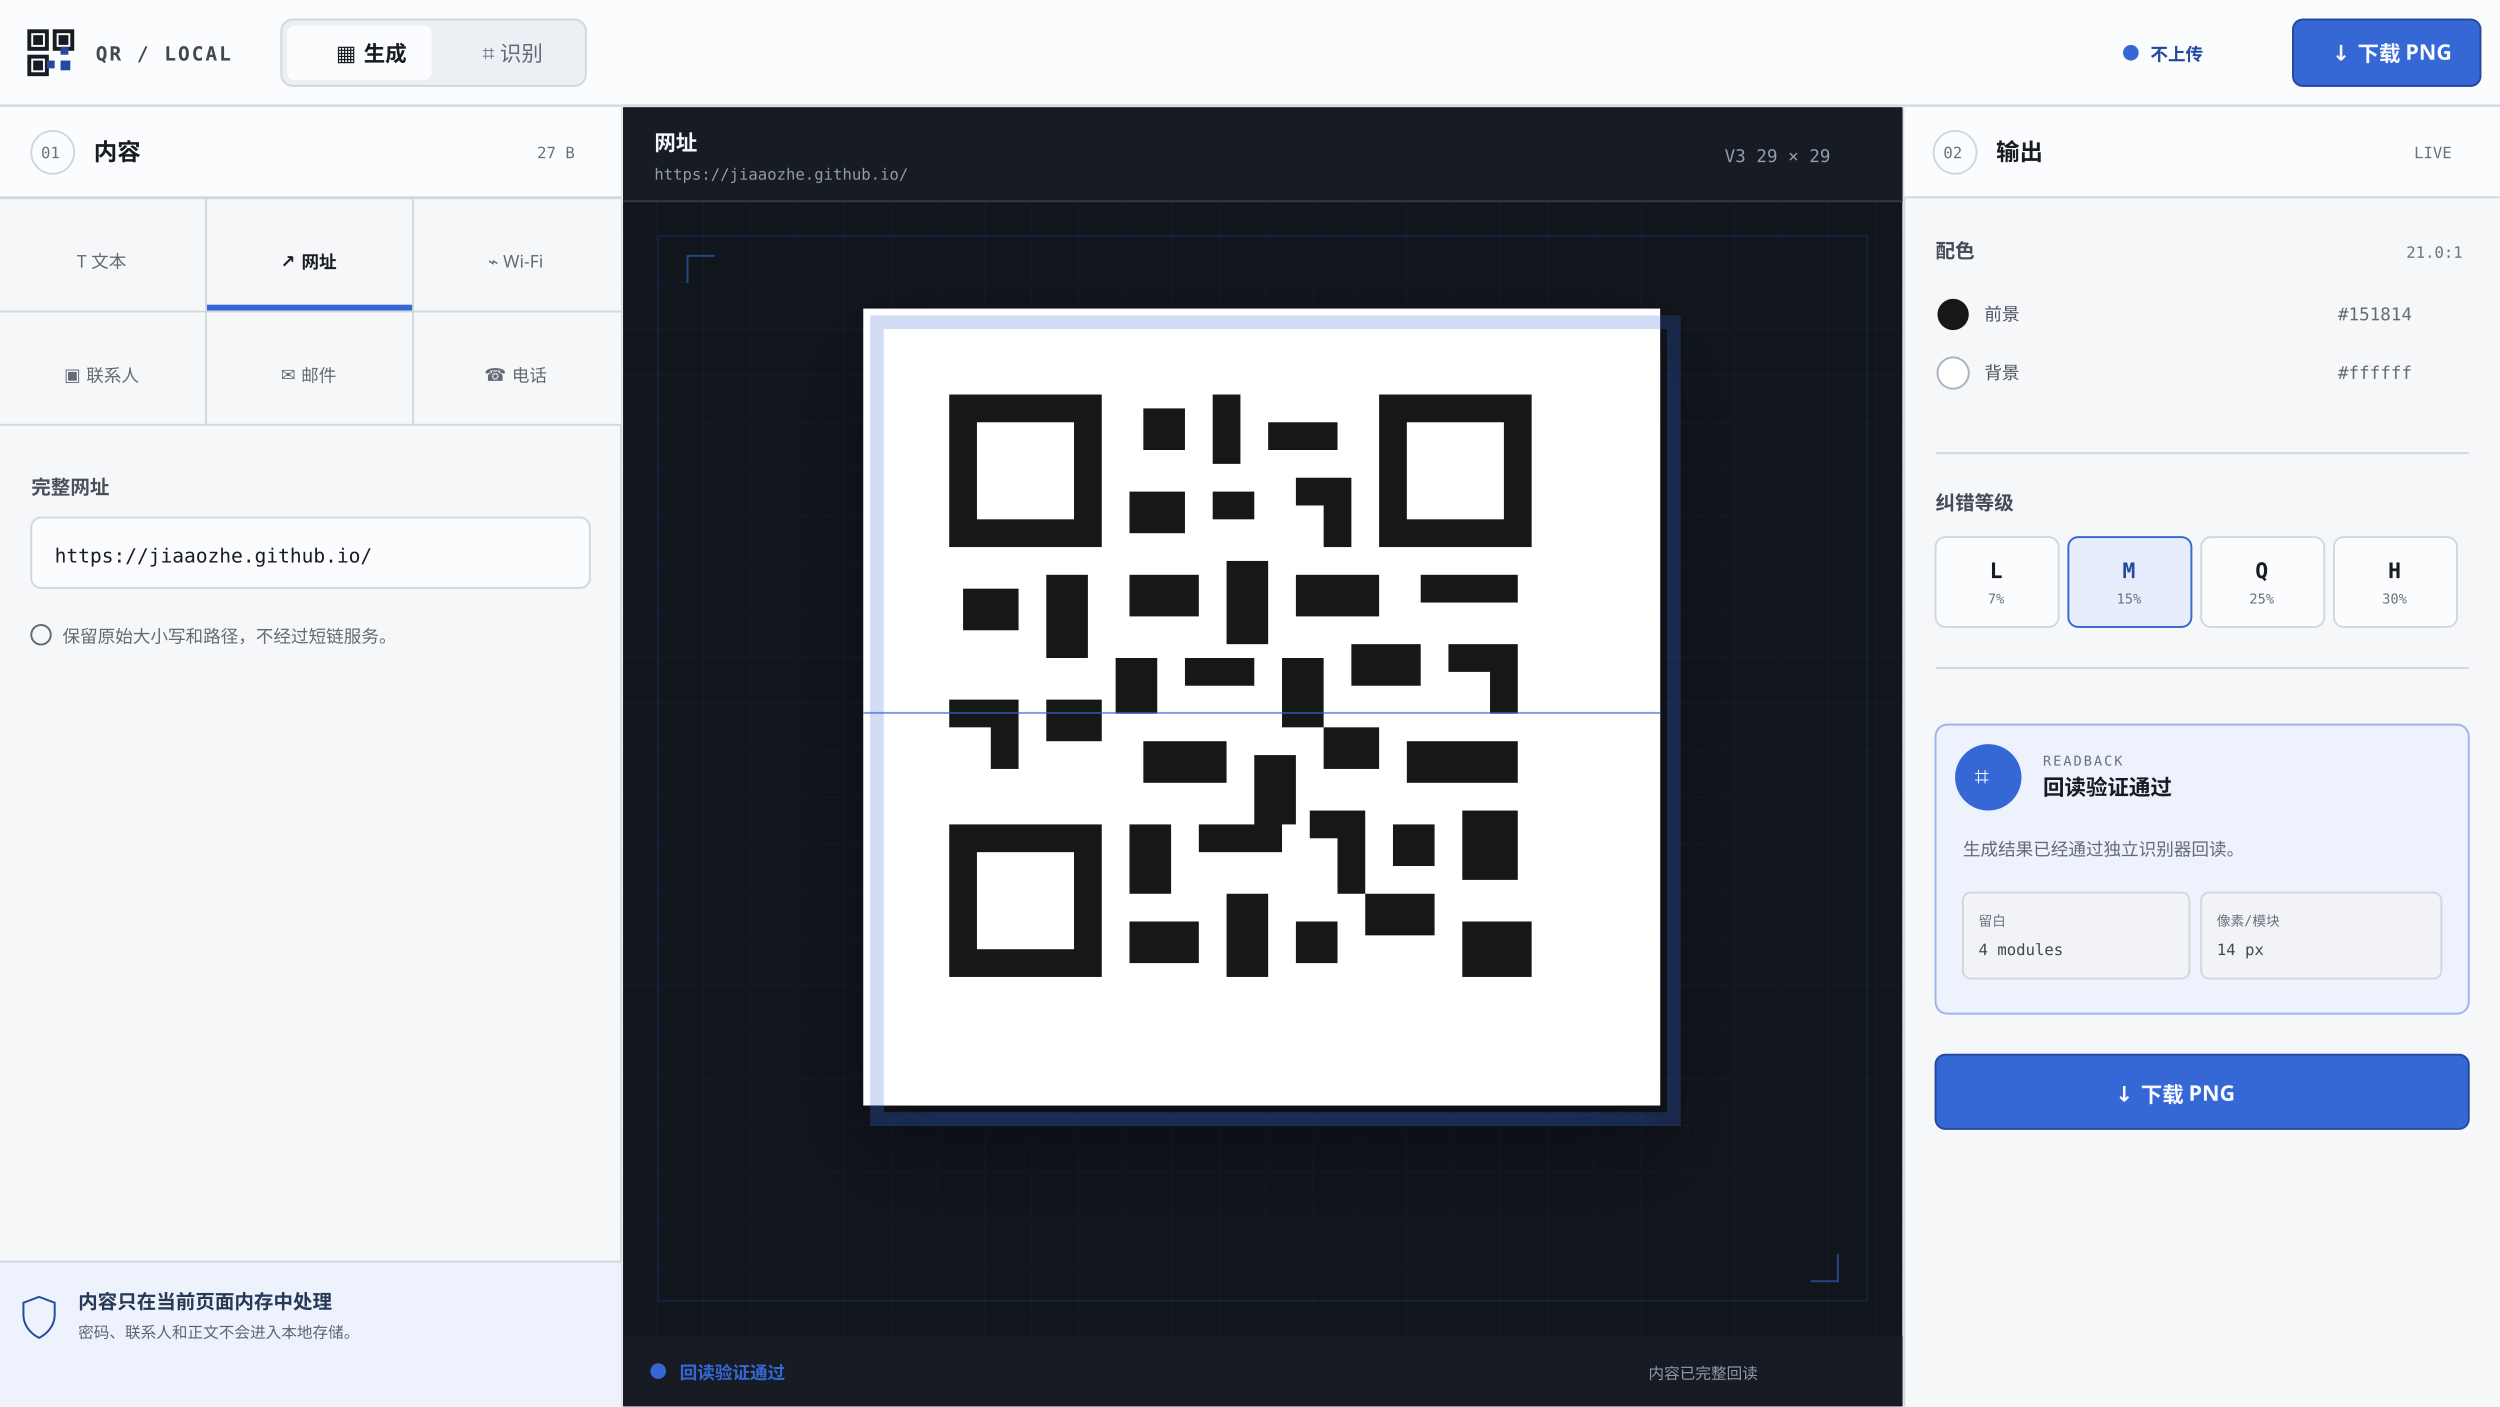
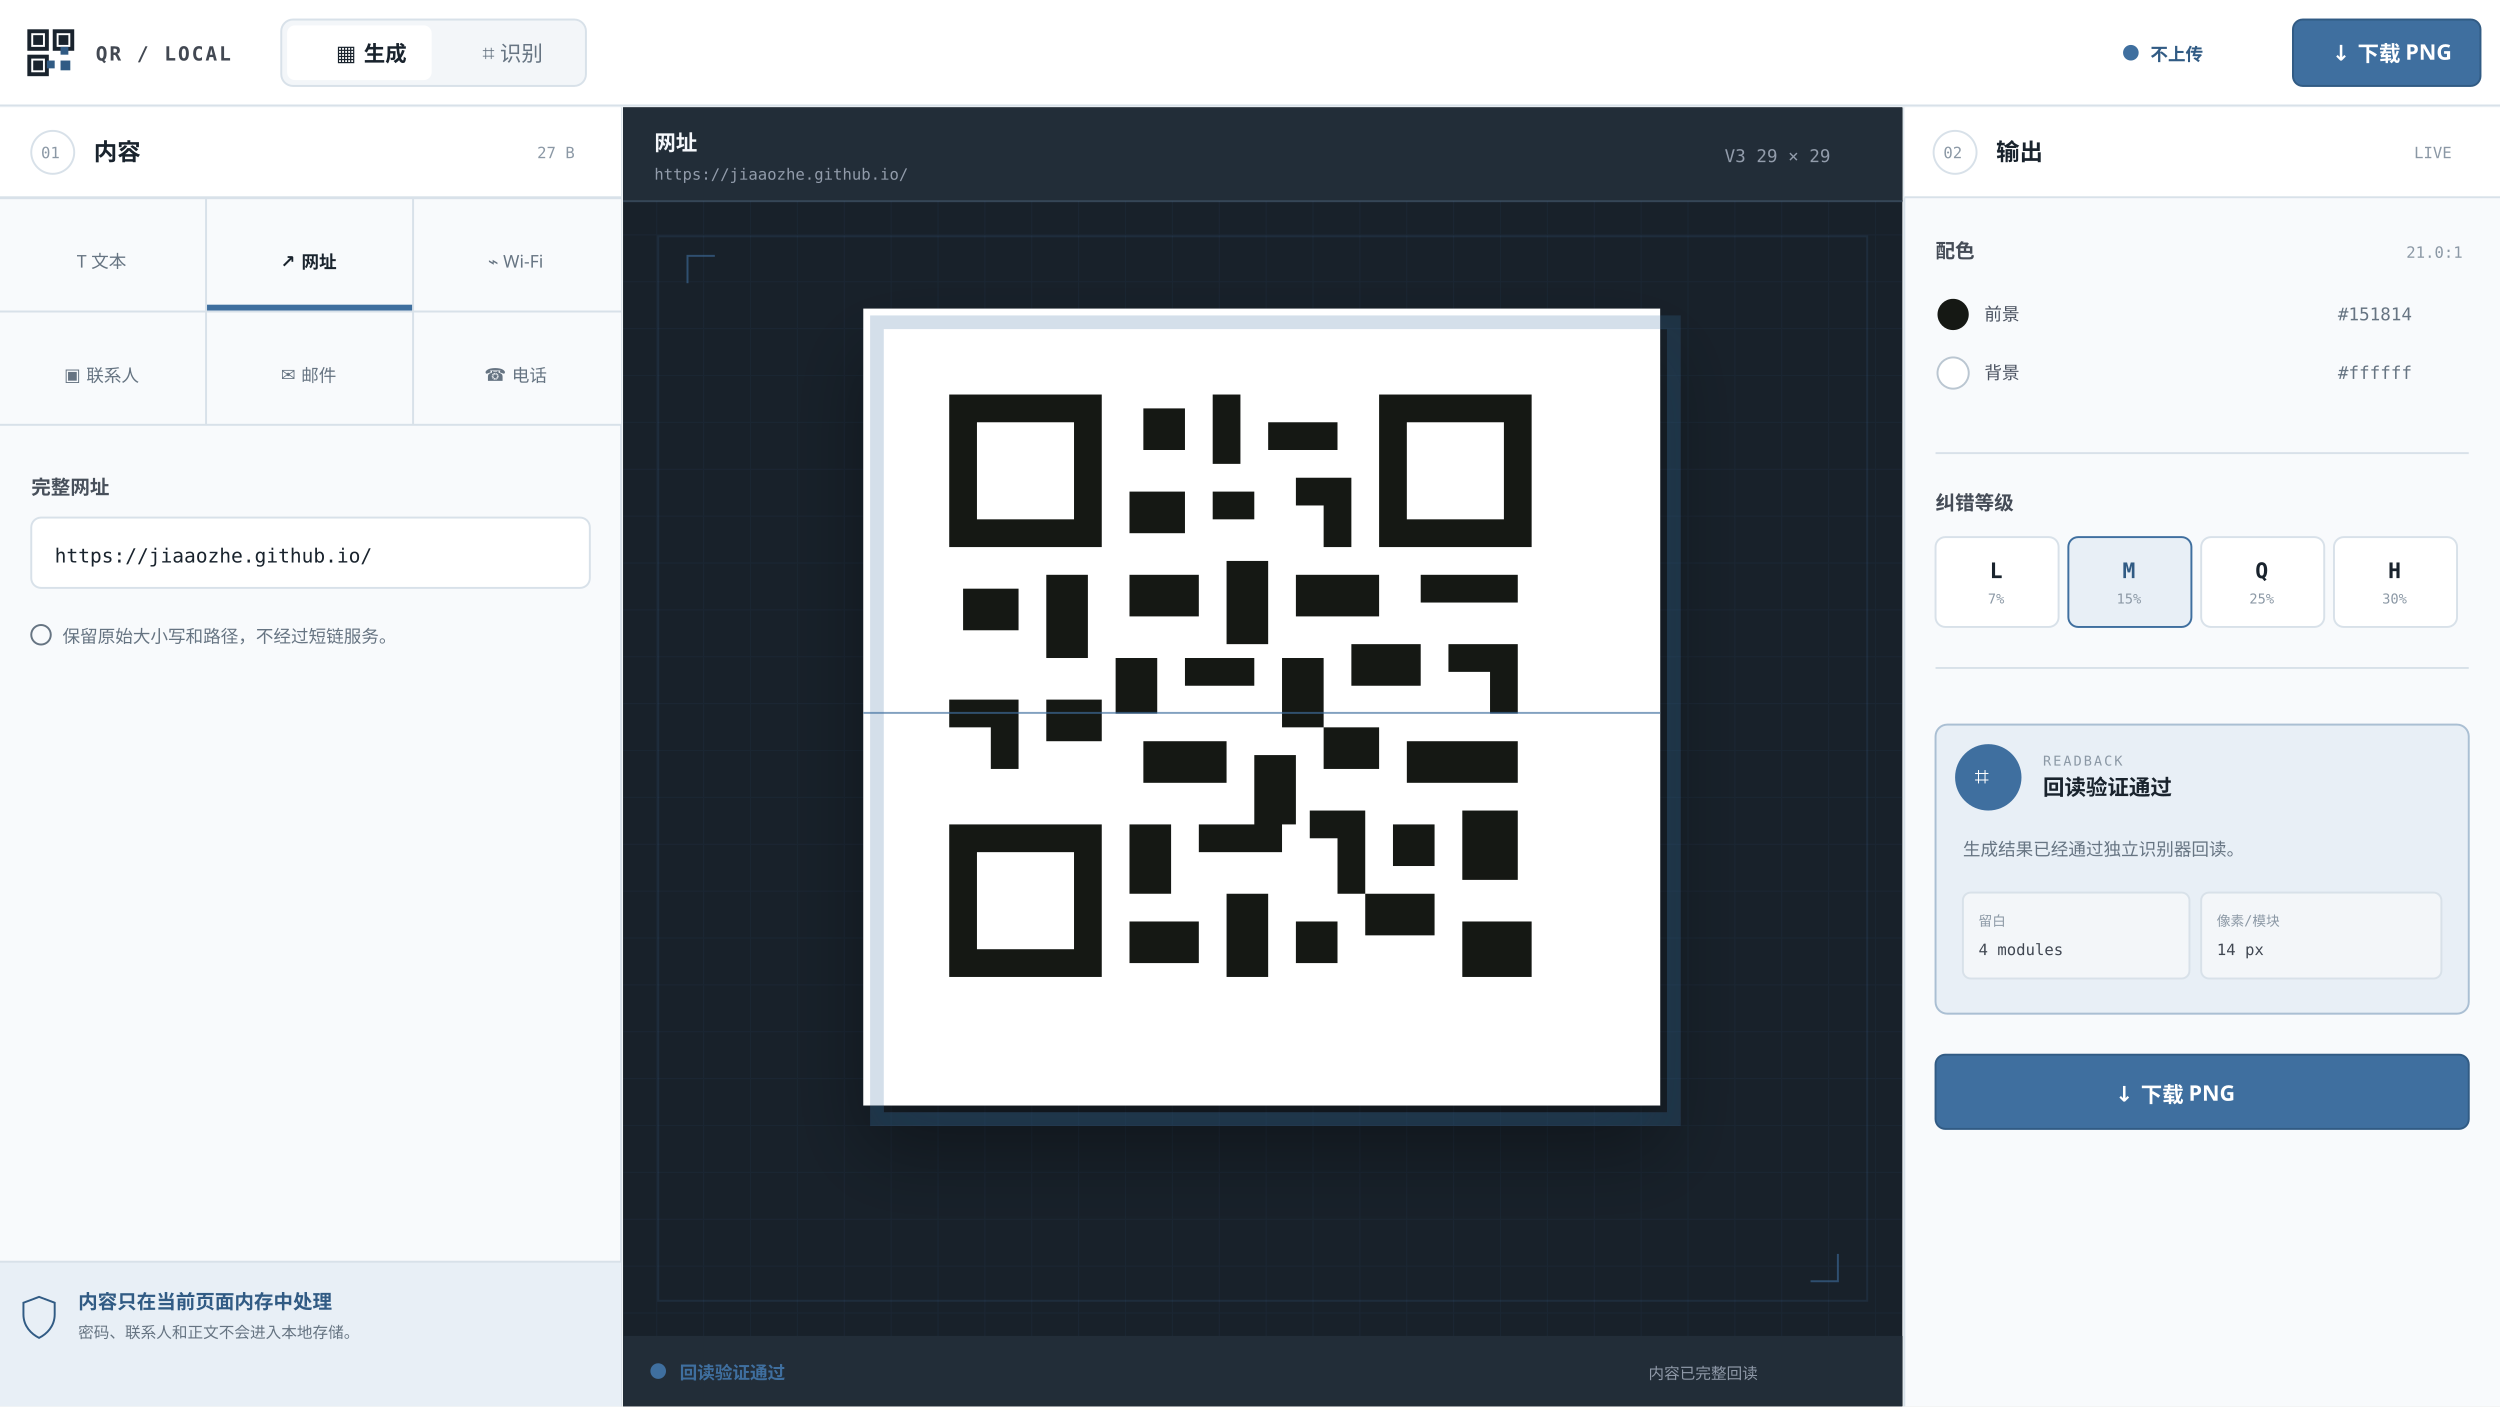
<svg xmlns="http://www.w3.org/2000/svg" width="1280" height="720" viewBox="0 0 1280 720" role="img" aria-labelledby="title desc">
  <defs>
    <pattern id="grid" width="24" height="24" patternUnits="userSpaceOnUse">
-       <path d="M24 0H0V24" fill="none" stroke="#3568d4" stroke-opacity=".07" />
+       <path d="M24 0H0V24" fill="none" stroke="#3f6f9f" stroke-opacity=".07" />
    </pattern>
    <filter id="shadow" x="-20%" y="-20%" width="140%" height="150%">
      <feDropShadow dx="0" dy="22" stdDeviation="20" flood-opacity=".34" />
    </filter>
  </defs>
-   <rect width="1280" height="720" fill="#eceff3" />
-   <rect width="1280" height="54" fill="#fbfcfe" />
-   <path d="M0 54H1280" stroke="#d2d7df" />
-   <g transform="translate(15 16)" fill="none" stroke="#181b21" stroke-width="2">
+   <rect width="1280" height="720" fill="#f3f6f9" />
+   <rect width="1280" height="54" fill="#ffffff" />
+   <path d="M0 54H1280" stroke="#d8e1e9" />
+   <g transform="translate(15 16)" fill="none" stroke="#19232d" stroke-width="2">
    <path d="M0 0h9v9H0zM13 0h9v9h-9zM0 13h9v9H0z" />
-     <path d="M3 3h3v3H3zM16 3h3v3h-3zM3 16h3v3H3z" fill="#181b21" />
+     <path d="M3 3h3v3H3zM16 3h3v3h-3zM3 16h3v3H3z" fill="#19232d" />
  </g>
-   <path d="M31 31h5v5h-5zm-7 0h4v4h-4zm7-7h4v4h-4z" fill="#234a9c" />
+   <path d="M31 31h5v5h-5zm-7 0h4v4h-4zm7-7h4v4h-4z" fill="#315b84" />
  <text x="49" y="31" fill="#424852" font-family="monospace" font-size="10" font-weight="700" letter-spacing="1">QR / LOCAL</text>
-   <rect x="144" y="10" width="156" height="34" rx="6" fill="#eceff3" stroke="#d2d7df" />
-   <rect x="147" y="13" width="74" height="28" rx="4" fill="#fbfcfe" />
-   <text x="172" y="31" fill="#181b21" font-family="sans-serif" font-size="11" font-weight="700">▦ 生成</text>
-   <text x="247" y="31" fill="#626a76" font-family="sans-serif" font-size="11">⌗ 识别</text>
-   <circle cx="1091" cy="27" r="4" fill="#3568d4" />
-   <text x="1101" y="31" fill="#234a9c" font-family="monospace" font-size="9" font-weight="700">不上传</text>
-   <rect x="1174" y="10" width="96" height="34" rx="5" fill="#3568d4" stroke="#234a9c" />
-   <text x="1194" y="31" fill="#f8faff" font-family="sans-serif" font-size="11" font-weight="700">↓ 下载 PNG</text>
-   <rect y="55" width="318" height="665" fill="#f6f7f9" />
-   <path d="M318 55V720" stroke="#d2d7df" />
-   <rect y="55" width="318" height="46" fill="#fbfcfe" />
-   <path d="M0 101H318" stroke="#d2d7df" />
-   <circle cx="27" cy="78" r="11" fill="none" stroke="#d2d7df" />
-   <text x="21" y="81" fill="#68717e" font-family="monospace" font-size="8">01</text>
-   <text x="48" y="82" fill="#181b21" font-family="sans-serif" font-size="12" font-weight="700">内容</text>
-   <text x="275" y="81" fill="#68717e" font-family="monospace" font-size="8">27 B</text>
+   <rect x="144" y="10" width="156" height="34" rx="6" fill="#f3f6f9" stroke="#d8e1e9" />
+   <rect x="147" y="13" width="74" height="28" rx="4" fill="#ffffff" />
+   <text x="172" y="31" fill="#19232d" font-family="sans-serif" font-size="11" font-weight="700">▦ 生成</text>
+   <text x="247" y="31" fill="#667482" font-family="sans-serif" font-size="11">⌗ 识别</text>
+   <circle cx="1091" cy="27" r="4" fill="#3f6f9f" />
+   <text x="1101" y="31" fill="#315b84" font-family="monospace" font-size="9" font-weight="700">不上传</text>
+   <rect x="1174" y="10" width="96" height="34" rx="5" fill="#3f6f9f" stroke="#315b84" />
+   <text x="1194" y="31" fill="#ffffff" font-family="sans-serif" font-size="11" font-weight="700">↓ 下载 PNG</text>
+   <rect y="55" width="318" height="665" fill="#f8fafc" />
+   <path d="M318 55V720" stroke="#d8e1e9" />
+   <rect y="55" width="318" height="46" fill="#ffffff" />
+   <path d="M0 101H318" stroke="#d8e1e9" />
+   <circle cx="27" cy="78" r="11" fill="none" stroke="#d8e1e9" />
+   <text x="21" y="81" fill="#8b98a5" font-family="monospace" font-size="8">01</text>
+   <text x="48" y="82" fill="#19232d" font-family="sans-serif" font-size="12" font-weight="700">内容</text>
+   <text x="275" y="81" fill="#8b98a5" font-family="monospace" font-size="8">27 B</text>
  <g font-family="sans-serif" font-size="9" text-anchor="middle">
-     <path d="M0 101H318V218H0z" fill="#d2d7df" />
-     <g fill="#f6f7f9">
+     <path d="M0 101H318V218H0z" fill="#d8e1e9" />
+     <g fill="#f8fafc">
      <path d="M0 102h105v57H0zM106 102h105v57H106zM212 102h106v57H212zM0 160h105v57H0zM106 160h105v57H106zM212 160h106v57H212z" />
    </g>
-     <path d="M106 156h105v3H106z" fill="#3568d4" />
-     <g fill="#626a76">
+     <path d="M106 156h105v3H106z" fill="#3f6f9f" />
+     <g fill="#667482">
      <text x="52" y="137">T  文本</text>
      <text x="264" y="137">⌁ Wi-Fi</text>
      <text x="52" y="195">▣ 联系人</text>
      <text x="158" y="195">✉ 邮件</text>
      <text x="264" y="195">☎ 电话</text>
    </g>
-     <text x="158" y="137" fill="#181b21" font-weight="700">↗ 网址</text>
+     <text x="158" y="137" fill="#19232d" font-weight="700">↗ 网址</text>
  </g>
  <text x="16" y="253" fill="#48505b" font-family="sans-serif" font-size="10" font-weight="700">完整网址</text>
-   <rect x="16" y="265" width="286" height="36" rx="5" fill="#fbfcfe" stroke="#d2d7df" />
-   <text x="28" y="288" fill="#181b21" font-family="monospace" font-size="10">https://jiaaozhe.github.io/</text>
-   <circle cx="21" cy="325" r="5" fill="none" stroke="#626a76" />
-   <text x="32" y="329" fill="#626a76" font-family="sans-serif" font-size="9">保留原始大小写和路径，不经过短链服务。</text>
-   <rect y="646" width="318" height="74" fill="#edf2fc" />
-   <path d="M0 646H318" stroke="#d2d7df" />
-   <path d="M20 664l8 3v6c0 6-4 10-8 12-4-2-8-6-8-12v-6z" fill="none" stroke="#234a9c" />
-   <text x="40" y="670" fill="#273957" font-family="sans-serif" font-size="10" font-weight="700">内容只在当前页面内存中处理</text>
-   <text x="40" y="685" fill="#596677" font-family="sans-serif" font-size="8">密码、联系人和正文不会进入本地存储。</text>
-   <rect x="319" y="55" width="655" height="665" fill="#11151c" />
-   <rect x="319" y="55" width="655" height="48" fill="#171c24" />
-   <path d="M319 103H974" stroke="#303844" />
+   <rect x="16" y="265" width="286" height="36" rx="5" fill="#ffffff" stroke="#d8e1e9" />
+   <text x="28" y="288" fill="#19232d" font-family="monospace" font-size="10">https://jiaaozhe.github.io/</text>
+   <circle cx="21" cy="325" r="5" fill="none" stroke="#667482" />
+   <text x="32" y="329" fill="#667482" font-family="sans-serif" font-size="9">保留原始大小写和路径，不经过短链服务。</text>
+   <rect y="646" width="318" height="74" fill="#e8eff6" />
+   <path d="M0 646H318" stroke="#d8e1e9" />
+   <path d="M20 664l8 3v6c0 6-4 10-8 12-4-2-8-6-8-12v-6z" fill="none" stroke="#315b84" />
+   <text x="40" y="670" fill="#315b84" font-family="sans-serif" font-size="10" font-weight="700">内容只在当前页面内存中处理</text>
+   <text x="40" y="685" fill="#667482" font-family="sans-serif" font-size="8">密码、联系人和正文不会进入本地存储。</text>
+   <rect x="319" y="55" width="655" height="665" fill="#18212a" />
+   <rect x="319" y="55" width="655" height="48" fill="#222d38" />
+   <path d="M319 103H974" stroke="#354657" />
  <text x="335" y="77" fill="#f5f7fb" font-family="sans-serif" font-size="11" font-weight="700">网址</text>
  <text x="335" y="92" fill="#929cab" font-family="monospace" font-size="8">https://jiaaozhe.github.io/</text>
  <text x="883" y="83" fill="#929cab" font-family="monospace" font-size="9">V3  29 × 29</text>
  <rect x="319" y="103" width="655" height="581" fill="url(#grid)" />
-   <rect x="337" y="121" width="619" height="545" fill="none" stroke="#3568d4" stroke-opacity=".16" />
-   <path d="M352 145v-14h14M941 642v14h-14" fill="none" stroke="#3568d4" stroke-opacity=".6" />
+   <rect x="337" y="121" width="619" height="545" fill="none" stroke="#3f6f9f" stroke-opacity=".16" />
+   <path d="M352 145v-14h14M941 642v14h-14" fill="none" stroke="#3f6f9f" stroke-opacity=".6" />
  <g filter="url(#shadow)">
    <rect x="442" y="158" width="408" height="408" fill="#fff" />
-     <rect x="449" y="165" width="408" height="408" fill="none" stroke="#3568d4" stroke-opacity=".22" stroke-width="7" />
+     <rect x="449" y="165" width="408" height="408" fill="none" stroke="#3f6f9f" stroke-opacity=".22" stroke-width="7" />
  </g>
  <g fill="#151814" transform="translate(486 202) scale(7.1)">
    <path d="M0 0h11v11H0zM2 2h7v7H2z" fill-rule="evenodd" />
    <path d="M31 0h11v11H31zM33 2h7v7H33z" fill-rule="evenodd" />
    <path d="M0 31h11v11H0zM2 33h7v7H2z" fill-rule="evenodd" />
    <path d="M14 1h3v3h-3zM19 0h2v5h-2zM23 2h5v2h-5zM13 7h4v3h-4zM19 7h3v2h-3zM25 6h4v5h-2V8h-2zM13 13h5v3h-5zM20 12h3v6h-3zM25 13h6v3h-6zM34 13h7v2h-7zM1 14h4v3H1zM7 13h3v6H7zM12 19h3v4h-3zM17 19h5v2h-5zM24 19h3v5h-3zM29 18h5v3h-5zM36 18h5v5h-2v-3h-3zM0 22h5v5H3v-3H0zM7 22h4v3H7zM14 25h6v3h-6zM22 26h3v5h-3zM27 24h4v3h-4zM33 25h8v3h-8zM13 31h3v5h-3zM18 31h6v2h-6zM26 30h4v6h-2v-4h-2zM32 31h3v3h-3zM37 30h4v5h-4zM13 38h5v3h-5zM20 36h3v6h-3zM25 38h3v3h-3zM30 36h5v3h-5zM37 38h5v4h-5z" />
  </g>
-   <path d="M442 365h408" stroke="#3568d4" stroke-opacity=".65" />
-   <rect x="319" y="684" width="655" height="36" fill="#171c24" />
-   <circle cx="337" cy="702" r="4" fill="#3568d4" />
-   <text x="348" y="706" fill="#3568d4" font-family="monospace" font-size="9" font-weight="700">回读验证通过</text>
+   <path d="M442 365h408" stroke="#3f6f9f" stroke-opacity=".65" />
+   <rect x="319" y="684" width="655" height="36" fill="#222d38" />
+   <circle cx="337" cy="702" r="4" fill="#3f6f9f" />
+   <text x="348" y="706" fill="#3f6f9f" font-family="monospace" font-size="9" font-weight="700">回读验证通过</text>
  <text x="844" y="706" fill="#8f99a8" font-family="monospace" font-size="8">内容已完整回读</text>
-   <rect x="975" y="55" width="305" height="665" fill="#f6f7f9" />
-   <path d="M975 55V720" stroke="#d2d7df" />
-   <rect x="975" y="55" width="305" height="46" fill="#fbfcfe" />
-   <path d="M975 101H1280" stroke="#d2d7df" />
-   <circle cx="1001" cy="78" r="11" fill="none" stroke="#d2d7df" />
-   <text x="995" y="81" fill="#68717e" font-family="monospace" font-size="8">02</text>
-   <text x="1022" y="82" fill="#181b21" font-family="sans-serif" font-size="12" font-weight="700">输出</text>
-   <text x="1236" y="81" fill="#68717e" font-family="monospace" font-size="8">LIVE</text>
+   <rect x="975" y="55" width="305" height="665" fill="#f8fafc" />
+   <path d="M975 55V720" stroke="#d8e1e9" />
+   <rect x="975" y="55" width="305" height="46" fill="#ffffff" />
+   <path d="M975 101H1280" stroke="#d8e1e9" />
+   <circle cx="1001" cy="78" r="11" fill="none" stroke="#d8e1e9" />
+   <text x="995" y="81" fill="#8b98a5" font-family="monospace" font-size="8">02</text>
+   <text x="1022" y="82" fill="#19232d" font-family="sans-serif" font-size="12" font-weight="700">输出</text>
+   <text x="1236" y="81" fill="#8b98a5" font-family="monospace" font-size="8">LIVE</text>
  <text x="991" y="132" fill="#454c57" font-family="sans-serif" font-size="10" font-weight="700">配色</text>
-   <text x="1232" y="132" fill="#68717e" font-family="monospace" font-size="8">21.0:1</text>
+   <text x="1232" y="132" fill="#8b98a5" font-family="monospace" font-size="8">21.0:1</text>
  <circle cx="1000" cy="161" r="8" fill="#151814" />
  <text x="1016" y="164" fill="#4a5260" font-family="sans-serif" font-size="9">前景</text>
-   <text x="1197" y="164" fill="#626a76" font-family="monospace" font-size="9">#151814</text>
-   <circle cx="1000" cy="191" r="8" fill="#fff" stroke="#abb3bf" />
+   <text x="1197" y="164" fill="#667482" font-family="monospace" font-size="9">#151814</text>
+   <circle cx="1000" cy="191" r="8" fill="#fff" stroke="#bac6d1" />
  <text x="1016" y="194" fill="#4a5260" font-family="sans-serif" font-size="9">背景</text>
-   <text x="1197" y="194" fill="#626a76" font-family="monospace" font-size="9">#ffffff</text>
-   <path d="M991 232H1264" stroke="#d2d7df" />
+   <text x="1197" y="194" fill="#667482" font-family="monospace" font-size="9">#ffffff</text>
+   <path d="M991 232H1264" stroke="#d8e1e9" />
  <text x="991" y="261" fill="#454c57" font-family="sans-serif" font-size="10" font-weight="700">纠错等级</text>
  <g font-family="monospace" text-anchor="middle">
-     <g fill="#fbfcfe" stroke="#d2d7df">
+     <g fill="#ffffff" stroke="#d8e1e9">
      <rect x="991" y="275" width="63" height="46" rx="5" />
-       <rect x="1059" y="275" width="63" height="46" rx="5" fill="#e7edfb" stroke="#3568d4" />
+       <rect x="1059" y="275" width="63" height="46" rx="5" fill="#e8eff6" stroke="#3f6f9f" />
      <rect x="1127" y="275" width="63" height="46" rx="5" />
      <rect x="1195" y="275" width="63" height="46" rx="5" />
    </g>
-     <g fill="#181b21" font-size="11" font-weight="700">
+     <g fill="#19232d" font-size="11" font-weight="700">
      <text x="1022" y="296">L</text>
-       <text x="1090" y="296" fill="#234a9c">M</text>
+       <text x="1090" y="296" fill="#315b84">M</text>
      <text x="1158" y="296">Q</text>
      <text x="1226" y="296">H</text>
    </g>
-     <g fill="#68717e" font-size="7">
+     <g fill="#8b98a5" font-size="7">
      <text x="1022" y="309">7%</text>
      <text x="1090" y="309">15%</text>
      <text x="1158" y="309">25%</text>
      <text x="1226" y="309">30%</text>
    </g>
  </g>
-   <path d="M991 342H1264" stroke="#d2d7df" />
-   <rect x="991" y="371" width="273" height="148" rx="6" fill="#edf2fc" stroke="#9db5e8" />
-   <circle cx="1018" cy="398" r="17" fill="#3568d4" />
-   <text x="1011" y="402" fill="#f8faff" font-family="sans-serif" font-size="13">⌗</text>
-   <text x="1046" y="392" fill="#68717e" font-family="monospace" font-size="7" letter-spacing="1">READBACK</text>
-   <text x="1046" y="407" fill="#181b21" font-family="sans-serif" font-size="11" font-weight="700">回读验证通过</text>
-   <text x="1005" y="438" fill="#626a76" font-family="sans-serif" font-size="9">生成结果已经通过独立识别器回读。</text>
-   <rect x="1005" y="457" width="116" height="44" rx="4" fill="#f1f3f6" stroke="#d2d7df" />
-   <rect x="1127" y="457" width="123" height="44" rx="4" fill="#f1f3f6" stroke="#d2d7df" />
-   <text x="1013" y="474" fill="#68717e" font-family="monospace" font-size="7">留白</text>
+   <path d="M991 342H1264" stroke="#d8e1e9" />
+   <rect x="991" y="371" width="273" height="148" rx="6" fill="#e8eff6" stroke="#aabfd3" />
+   <circle cx="1018" cy="398" r="17" fill="#3f6f9f" />
+   <text x="1011" y="402" fill="#ffffff" font-family="sans-serif" font-size="13">⌗</text>
+   <text x="1046" y="392" fill="#8b98a5" font-family="monospace" font-size="7" letter-spacing="1">READBACK</text>
+   <text x="1046" y="407" fill="#19232d" font-family="sans-serif" font-size="11" font-weight="700">回读验证通过</text>
+   <text x="1005" y="438" fill="#667482" font-family="sans-serif" font-size="9">生成结果已经通过独立识别器回读。</text>
+   <rect x="1005" y="457" width="116" height="44" rx="4" fill="#f3f6f9" stroke="#d8e1e9" />
+   <rect x="1127" y="457" width="123" height="44" rx="4" fill="#f3f6f9" stroke="#d8e1e9" />
+   <text x="1013" y="474" fill="#8b98a5" font-family="monospace" font-size="7">留白</text>
  <text x="1013" y="489" fill="#3f4651" font-family="monospace" font-size="8">4 modules</text>
-   <text x="1135" y="474" fill="#68717e" font-family="monospace" font-size="7">像素/模块</text>
+   <text x="1135" y="474" fill="#8b98a5" font-family="monospace" font-size="7">像素/模块</text>
  <text x="1135" y="489" fill="#3f4651" font-family="monospace" font-size="8">14 px</text>
-   <rect x="991" y="540" width="273" height="38" rx="5" fill="#3568d4" stroke="#234a9c" />
-   <text x="1083" y="564" fill="#f8faff" font-family="sans-serif" font-size="11" font-weight="700">↓ 下载 PNG</text>
+   <rect x="991" y="540" width="273" height="38" rx="5" fill="#3f6f9f" stroke="#315b84" />
+   <text x="1083" y="564" fill="#ffffff" font-family="sans-serif" font-size="11" font-weight="700">↓ 下载 PNG</text>
</svg>
